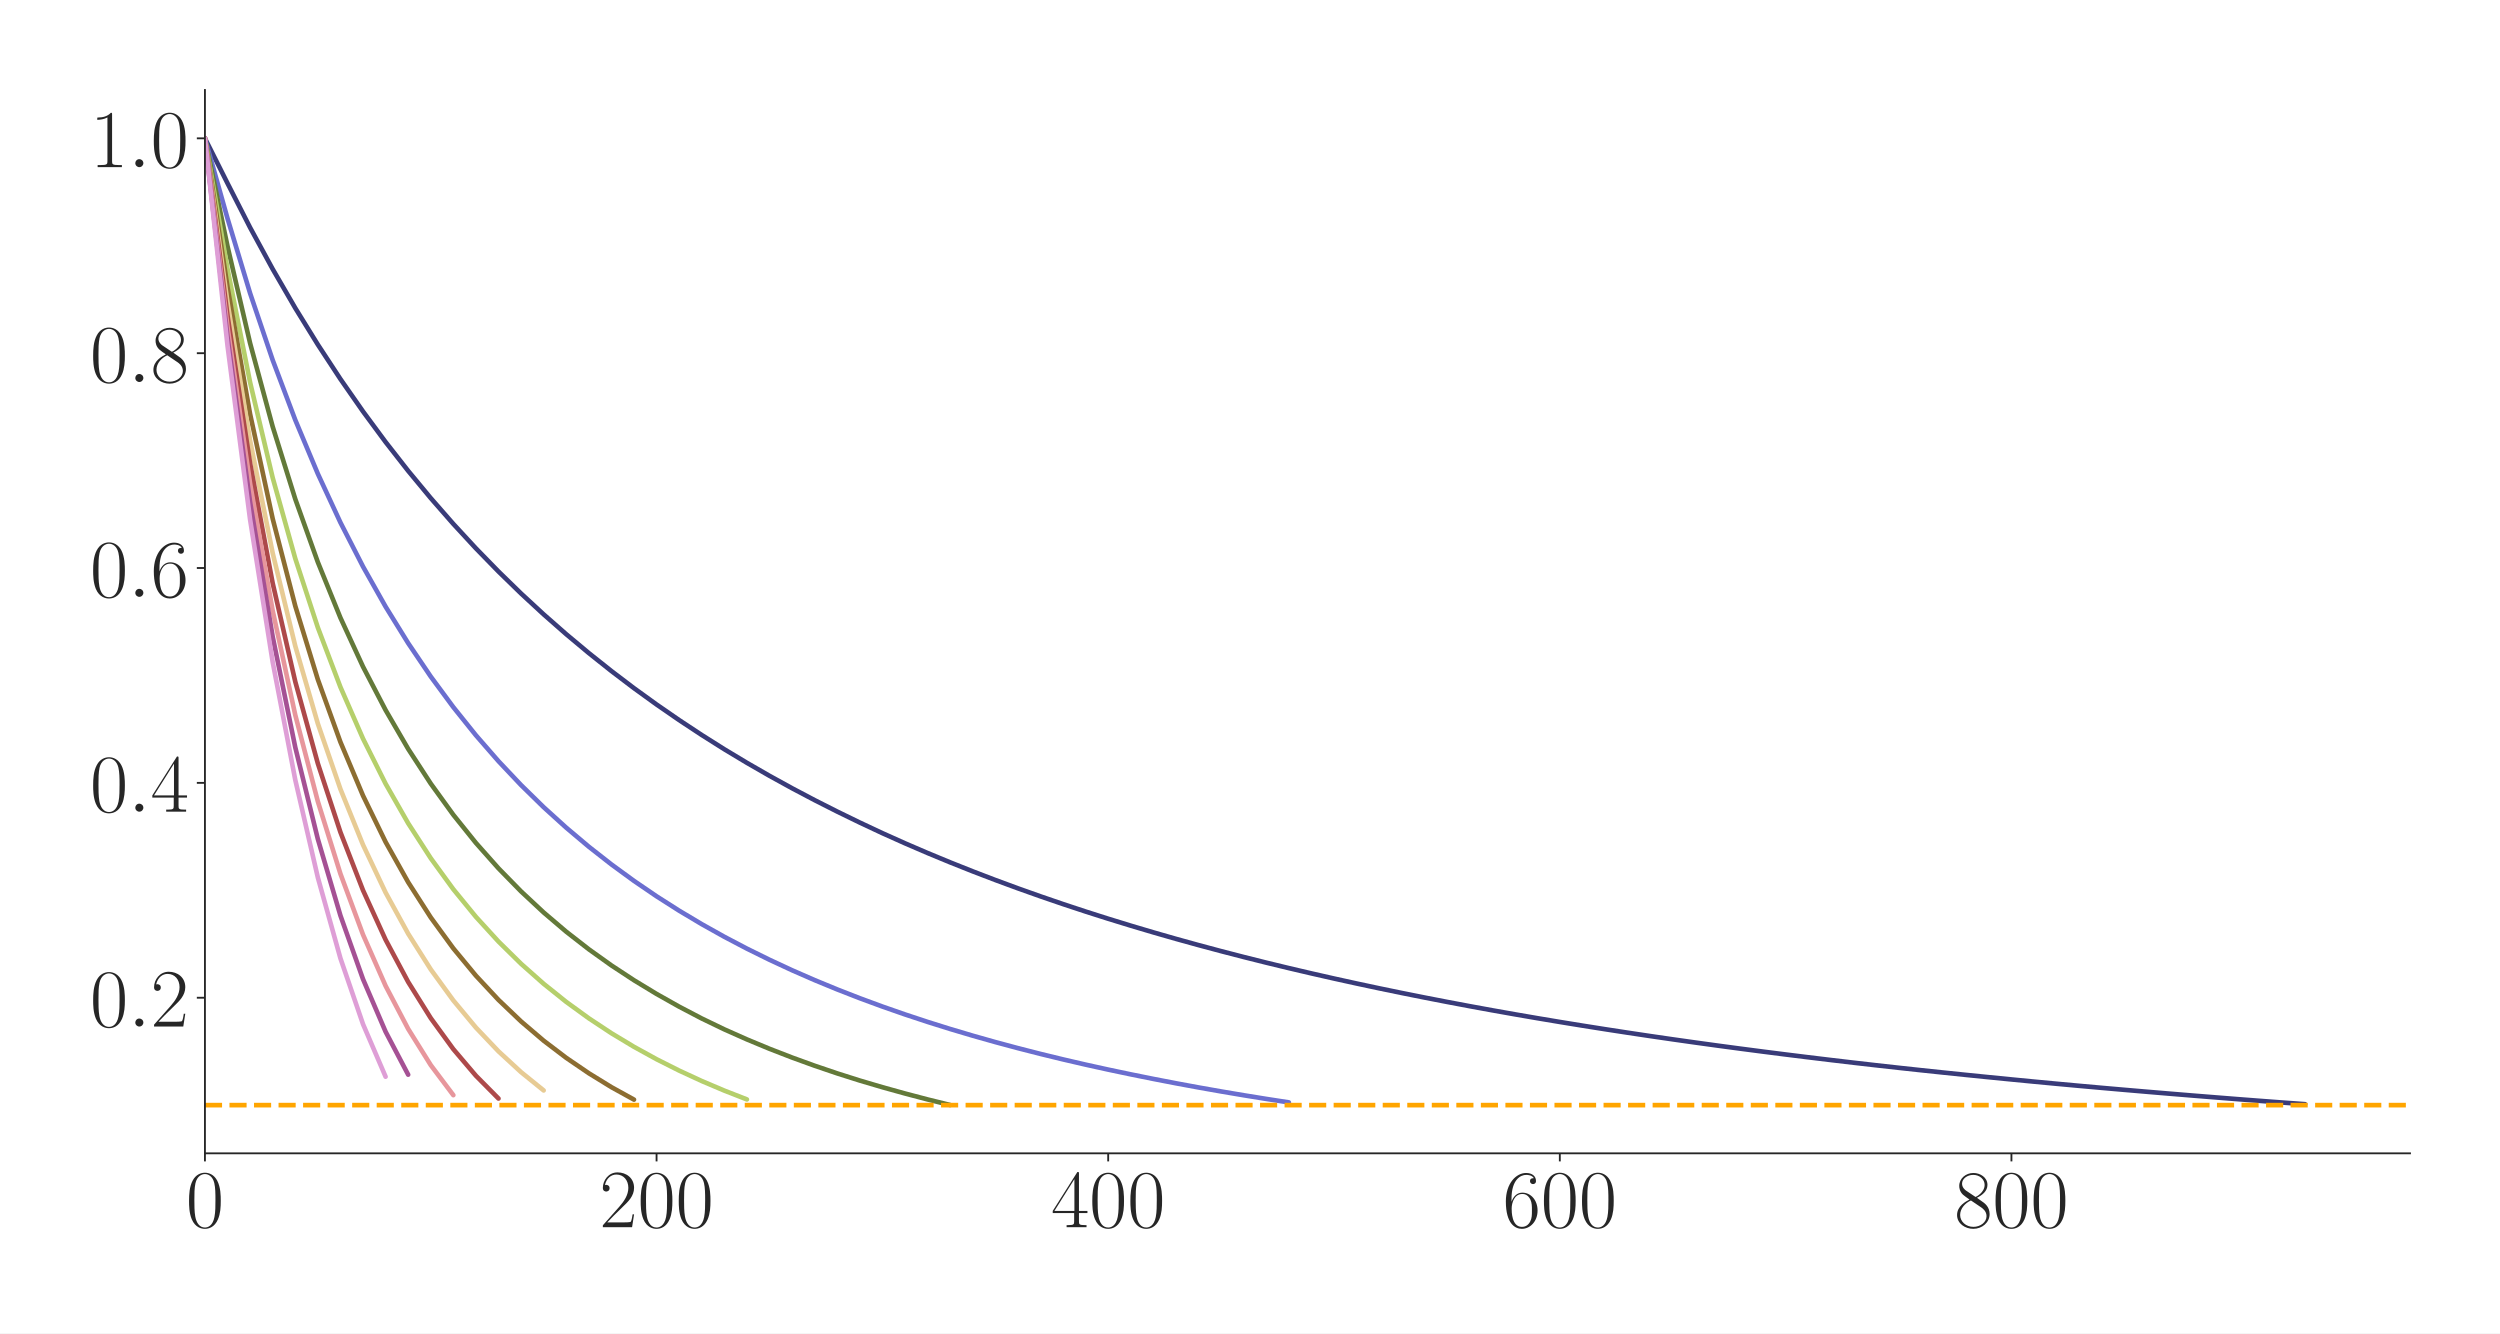
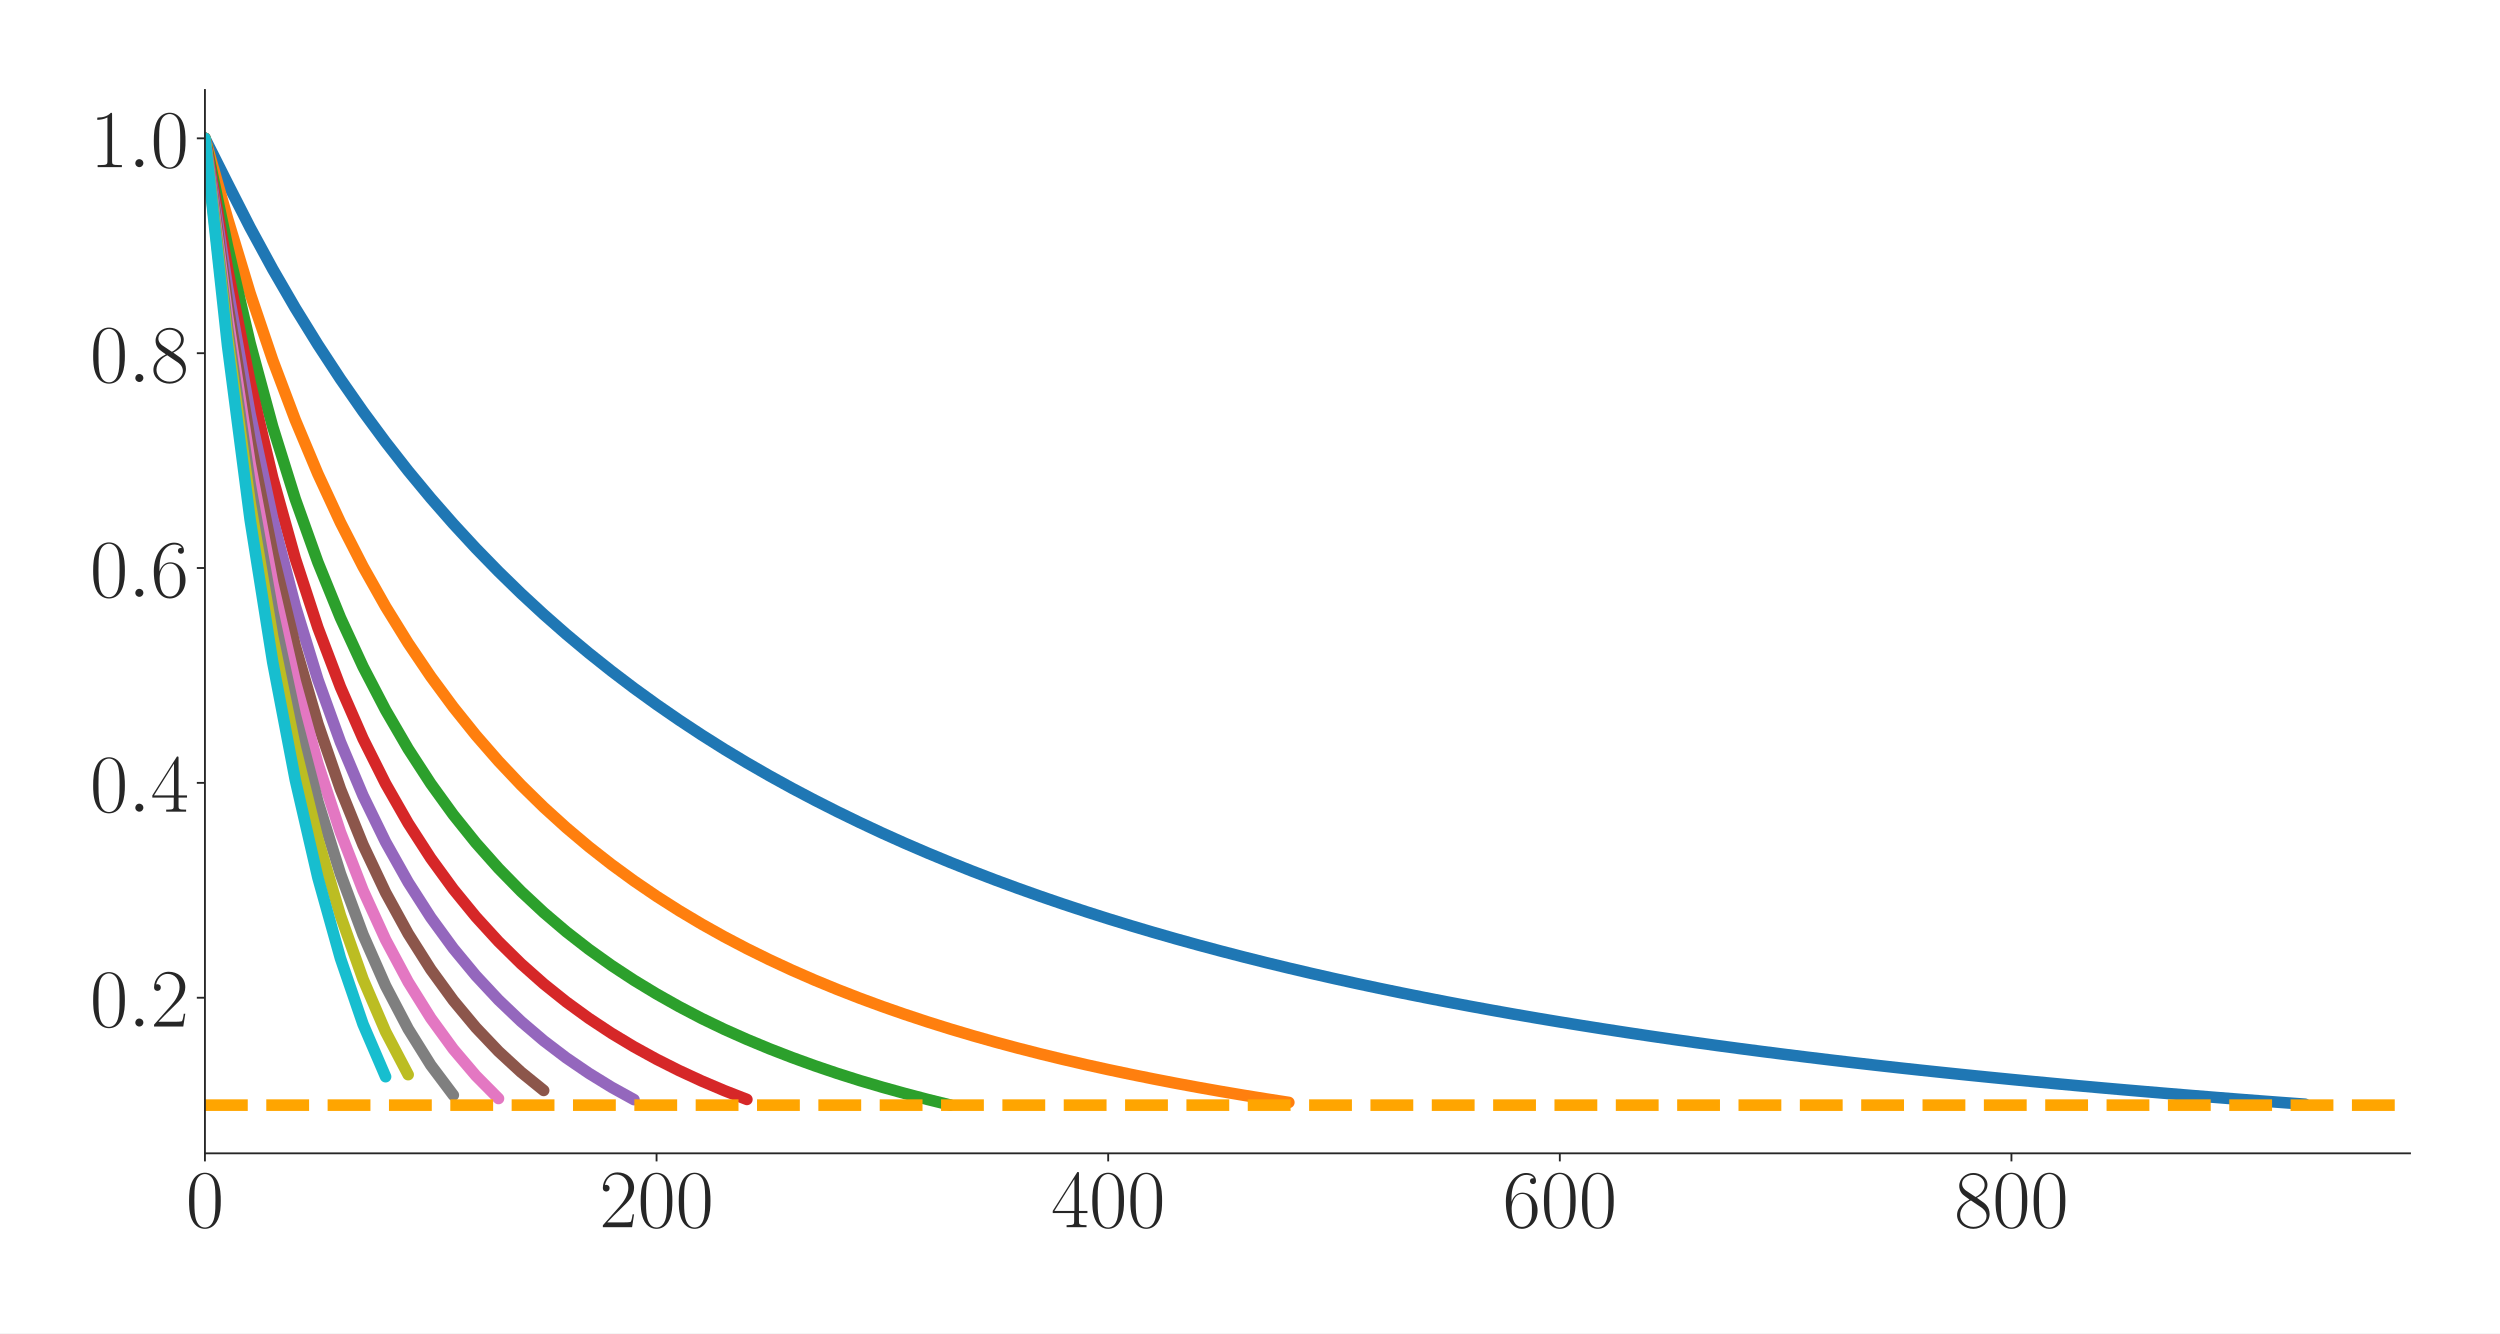
<svg xmlns="http://www.w3.org/2000/svg" xmlns:xlink="http://www.w3.org/1999/xlink" width="1080pt" height="576pt" viewBox="0 0 1080 576" version="1.1">
  <defs>
    <style type="text/css">*{stroke-linejoin: round; stroke-linecap: butt}</style>
  </defs>
  <g id="figure_1">
    <g id="patch_1">
      <path d="M 0 576  L 1080 576  L 1080 0  L 0 0  z " style="fill: #ffffff" />
    </g>
    <g id="axes_1">
      <g id="patch_2">
        <path d="M 88.532 498.237  L 1041.12 498.237  L 1041.12 38.88  L 88.532 38.88  z " style="fill: #ffffff" />
      </g>
      <g id="matplotlib.axis_1">
        <g id="xtick_1">
          <g id="line2d_1">
            <defs>
-               <path id="ma2a695a126" d="M 0 0  L 0 3.5  " style="stroke: #262626; stroke-width: 0.8" />
+               <path id="m2176c550e4" d="M 0 0  L 0 3.5  " style="stroke: #262626; stroke-width: 0.8" />
            </defs>
            <g>
-               <use xlink:href="#ma2a695a126" x="88.532" y="498.237" style="fill: #262626; stroke: #262626; stroke-width: 0.8" />
+               <use xlink:href="#m2176c550e4" x="88.532" y="498.237" style="fill: #262626; stroke: #262626; stroke-width: 0.8" />
            </g>
          </g>
          <g id="text_1">
            <g style="fill: #262626" transform="translate(80.30784 530.1439) scale(0.36 -0.36)">
              <defs>
                <path id="CMR17-30" d="M 2688 2025  C 2688 2416 2682 3080 2413 3591  C 2176 4039 1798 4198 1466 4198  C 1158 4198 768 4058 525 3597  C 269 3118 243 2524 243 2025  C 243 1661 250 1106 448 619  C 723 -39 1216 -128 1466 -128  C 1760 -128 2208 -7 2470 600  C 2662 1042 2688 1559 2688 2025  z M 1466 -26  C 1056 -26 813 325 723 812  C 653 1188 653 1738 653 2096  C 653 2588 653 2997 736 3387  C 858 3929 1216 4096 1466 4096  C 1728 4096 2067 3923 2189 3400  C 2272 3036 2278 2607 2278 2096  C 2278 1680 2278 1169 2202 792  C 2067 95 1690 -26 1466 -26  z " transform="scale(0.015625)" />
              </defs>
              <use xlink:href="#CMR17-30" transform="scale(0.996264)" />
            </g>
          </g>
        </g>
        <g id="xtick_2">
          <g id="line2d_2">
            <g>
-               <use xlink:href="#ma2a695a126" x="283.635" y="498.237" style="fill: #262626; stroke: #262626; stroke-width: 0.8" />
+               <use xlink:href="#m2176c550e4" x="283.635" y="498.237" style="fill: #262626; stroke: #262626; stroke-width: 0.8" />
            </g>
          </g>
          <g id="text_2">
            <g style="fill: #262626" transform="translate(258.9618 530.1439) scale(0.36 -0.36)">
              <defs>
                <path id="CMR17-32" d="M 2669 989  L 2554 989  C 2490 536 2438 459 2413 420  C 2381 369 1920 369 1830 369  L 602 369  C 832 619 1280 1072 1824 1597  C 2214 1967 2669 2402 2669 3035  C 2669 3790 2067 4224 1395 4224  C 691 4224 262 3604 262 3030  C 262 2780 448 2748 525 2748  C 589 2748 781 2787 781 3010  C 781 3207 614 3264 525 3264  C 486 3264 448 3258 422 3245  C 544 3790 915 4058 1306 4058  C 1862 4058 2227 3617 2227 3035  C 2227 2479 1901 2000 1536 1584  L 262 146  L 262 0  L 2515 0  L 2669 989  z " transform="scale(0.015625)" />
              </defs>
              <use xlink:href="#CMR17-32" transform="scale(0.996264)" />
              <use xlink:href="#CMR17-30" transform="translate(45.69048 0) scale(0.996264)" />
              <use xlink:href="#CMR17-30" transform="translate(91.38095 0) scale(0.996264)" />
            </g>
          </g>
        </g>
        <g id="xtick_3">
          <g id="line2d_3">
            <g>
-               <use xlink:href="#ma2a695a126" x="478.737" y="498.237" style="fill: #262626; stroke: #262626; stroke-width: 0.8" />
+               <use xlink:href="#m2176c550e4" x="478.737" y="498.237" style="fill: #262626; stroke: #262626; stroke-width: 0.8" />
            </g>
          </g>
          <g id="text_3">
            <g style="fill: #262626" transform="translate(454.0642 530.1439) scale(0.36 -0.36)">
              <defs>
                <path id="CMR17-34" d="M 2150 4122  C 2150 4256 2144 4256 2029 4256  L 128 1254  L 128 1088  L 1779 1088  L 1779 457  C 1779 224 1766 160 1318 160  L 1197 160  L 1197 0  C 1402 0 1747 0 1965 0  C 2182 0 2528 0 2733 0  L 2733 160  L 2611 160  C 2163 160 2150 224 2150 457  L 2150 1088  L 2803 1088  L 2803 1254  L 2150 1254  L 2150 4122  z M 1798 3703  L 1798 1254  L 256 1254  L 1798 3703  z " transform="scale(0.015625)" />
              </defs>
              <use xlink:href="#CMR17-34" transform="scale(0.996264)" />
              <use xlink:href="#CMR17-30" transform="translate(45.69048 0) scale(0.996264)" />
              <use xlink:href="#CMR17-30" transform="translate(91.38095 0) scale(0.996264)" />
            </g>
          </g>
        </g>
        <g id="xtick_4">
          <g id="line2d_4">
            <g>
-               <use xlink:href="#ma2a695a126" x="673.84" y="498.237" style="fill: #262626; stroke: #262626; stroke-width: 0.8" />
+               <use xlink:href="#m2176c550e4" x="673.84" y="498.237" style="fill: #262626; stroke: #262626; stroke-width: 0.8" />
            </g>
          </g>
          <g id="text_4">
            <g style="fill: #262626" transform="translate(649.1667 530.1439) scale(0.36 -0.36)">
              <defs>
                <path id="CMR17-36" d="M 678 2176  C 678 3690 1395 4032 1811 4032  C 1946 4032 2272 4009 2400 3776  C 2298 3776 2106 3776 2106 3553  C 2106 3381 2246 3323 2336 3323  C 2394 3323 2566 3348 2566 3560  C 2566 3954 2246 4179 1805 4179  C 1043 4179 243 3390 243 1984  C 243 253 966 -128 1478 -128  C 2099 -128 2688 427 2688 1283  C 2688 2081 2170 2662 1517 2662  C 1126 2662 838 2407 678 1960  L 678 2176  z M 1478 25  C 691 25 691 1200 691 1436  C 691 1896 909 2560 1504 2560  C 1613 2560 1926 2560 2138 2120  C 2253 1870 2253 1609 2253 1289  C 2253 944 2253 690 2118 434  C 1978 171 1773 25 1478 25  z " transform="scale(0.015625)" />
              </defs>
              <use xlink:href="#CMR17-36" transform="scale(0.996264)" />
              <use xlink:href="#CMR17-30" transform="translate(45.69048 0) scale(0.996264)" />
              <use xlink:href="#CMR17-30" transform="translate(91.38095 0) scale(0.996264)" />
            </g>
          </g>
        </g>
        <g id="xtick_5">
          <g id="line2d_5">
            <g>
-               <use xlink:href="#ma2a695a126" x="868.942" y="498.237" style="fill: #262626; stroke: #262626; stroke-width: 0.8" />
+               <use xlink:href="#m2176c550e4" x="868.942" y="498.237" style="fill: #262626; stroke: #262626; stroke-width: 0.8" />
            </g>
          </g>
          <g id="text_5">
            <g style="fill: #262626" transform="translate(844.2692 530.1439) scale(0.36 -0.36)">
              <defs>
                <path id="CMR17-38" d="M 1741 2264  C 2144 2467 2554 2773 2554 3263  C 2554 3841 1990 4179 1472 4179  C 890 4179 378 3759 378 3180  C 378 3021 416 2747 666 2505  C 730 2442 998 2251 1171 2130  C 883 1983 211 1634 211 934  C 211 279 838 -128 1459 -128  C 2144 -128 2720 362 2720 1010  C 2720 1590 2330 1857 2074 2029  L 1741 2264  z M 902 2822  C 851 2854 595 3051 595 3351  C 595 3739 998 4032 1459 4032  C 1965 4032 2336 3676 2336 3262  C 2336 2669 1670 2331 1638 2331  C 1632 2331 1626 2331 1574 2370  L 902 2822  z M 2080 1519  C 2176 1449 2483 1240 2483 851  C 2483 381 2010 25 1472 25  C 890 25 448 438 448 940  C 448 1443 838 1862 1280 2060  L 2080 1519  z " transform="scale(0.015625)" />
              </defs>
              <use xlink:href="#CMR17-38" transform="scale(0.996264)" />
              <use xlink:href="#CMR17-30" transform="translate(45.69048 0) scale(0.996264)" />
              <use xlink:href="#CMR17-30" transform="translate(91.38095 0) scale(0.996264)" />
            </g>
          </g>
        </g>
      </g>
      <g id="matplotlib.axis_2">
        <g id="ytick_1">
          <g id="line2d_6">
            <defs>
-               <path id="m23d4a9b36d" d="M 0 0  L -3.5 0  " style="stroke: #262626; stroke-width: 0.8" />
+               <path id="m59df238f6d" d="M 0 0  L -3.5 0  " style="stroke: #262626; stroke-width: 0.8" />
            </defs>
            <g>
-               <use xlink:href="#m23d4a9b36d" x="88.532" y="431.012" style="fill: #262626; stroke: #262626; stroke-width: 0.8" />
+               <use xlink:href="#m59df238f6d" x="88.532" y="431.012" style="fill: #262626; stroke: #262626; stroke-width: 0.8" />
            </g>
          </g>
          <g id="text_6">
            <g style="fill: #262626" transform="translate(38.88 443.4654) scale(0.36 -0.36)">
              <defs>
                <path id="CMMI12-3a" d="M 1178 307  C 1178 492 1024 619 870 619  C 685 619 557 466 557 313  C 557 128 710 0 864 0  C 1050 0 1178 153 1178 307  z " transform="scale(0.015625)" />
              </defs>
              <use xlink:href="#CMR17-30" transform="scale(0.996264)" />
              <use xlink:href="#CMMI12-3a" transform="translate(45.69048 0) scale(0.996264)" />
              <use xlink:href="#CMR17-32" transform="translate(72.78765 0) scale(0.996264)" />
            </g>
          </g>
        </g>
        <g id="ytick_2">
          <g id="line2d_7">
            <g>
-               <use xlink:href="#m23d4a9b36d" x="88.532" y="338.199" style="fill: #262626; stroke: #262626; stroke-width: 0.8" />
+               <use xlink:href="#m59df238f6d" x="88.532" y="338.199" style="fill: #262626; stroke: #262626; stroke-width: 0.8" />
            </g>
          </g>
          <g id="text_7">
            <g style="fill: #262626" transform="translate(38.88 350.6523) scale(0.36 -0.36)">
              <use xlink:href="#CMR17-30" transform="scale(0.996264)" />
              <use xlink:href="#CMMI12-3a" transform="translate(45.69048 0) scale(0.996264)" />
              <use xlink:href="#CMR17-34" transform="translate(72.78765 0) scale(0.996264)" />
            </g>
          </g>
        </g>
        <g id="ytick_3">
          <g id="line2d_8">
            <g>
-               <use xlink:href="#m23d4a9b36d" x="88.532" y="245.386" style="fill: #262626; stroke: #262626; stroke-width: 0.8" />
+               <use xlink:href="#m59df238f6d" x="88.532" y="245.386" style="fill: #262626; stroke: #262626; stroke-width: 0.8" />
            </g>
          </g>
          <g id="text_8">
            <g style="fill: #262626" transform="translate(38.88 257.8393) scale(0.36 -0.36)">
              <use xlink:href="#CMR17-30" transform="scale(0.996264)" />
              <use xlink:href="#CMMI12-3a" transform="translate(45.69048 0) scale(0.996264)" />
              <use xlink:href="#CMR17-36" transform="translate(72.78765 0) scale(0.996264)" />
            </g>
          </g>
        </g>
        <g id="ytick_4">
          <g id="line2d_9">
            <g>
-               <use xlink:href="#m23d4a9b36d" x="88.532" y="152.573" style="fill: #262626; stroke: #262626; stroke-width: 0.8" />
+               <use xlink:href="#m59df238f6d" x="88.532" y="152.573" style="fill: #262626; stroke: #262626; stroke-width: 0.8" />
            </g>
          </g>
          <g id="text_9">
            <g style="fill: #262626" transform="translate(38.88 165.0262) scale(0.36 -0.36)">
              <use xlink:href="#CMR17-30" transform="scale(0.996264)" />
              <use xlink:href="#CMMI12-3a" transform="translate(45.69048 0) scale(0.996264)" />
              <use xlink:href="#CMR17-38" transform="translate(72.78765 0) scale(0.996264)" />
            </g>
          </g>
        </g>
        <g id="ytick_5">
          <g id="line2d_10">
            <g>
-               <use xlink:href="#m23d4a9b36d" x="88.532" y="59.76" style="fill: #262626; stroke: #262626; stroke-width: 0.8" />
+               <use xlink:href="#m59df238f6d" x="88.532" y="59.76" style="fill: #262626; stroke: #262626; stroke-width: 0.8" />
            </g>
          </g>
          <g id="text_10">
            <g style="fill: #262626" transform="translate(38.88 72.21318) scale(0.36 -0.36)">
              <defs>
                <path id="CMR17-31" d="M 1702 4058  C 1702 4192 1696 4192 1606 4192  C 1357 3916 979 3827 621 3827  C 602 3827 570 3827 563 3808  C 557 3795 557 3782 557 3648  C 755 3648 1088 3686 1344 3839  L 1344 461  C 1344 236 1331 160 781 160  L 589 160  L 589 0  C 896 0 1216 0 1523 0  C 1830 0 2150 0 2458 0  L 2458 160  L 2266 160  C 1715 160 1702 230 1702 458  L 1702 4058  z " transform="scale(0.015625)" />
              </defs>
              <use xlink:href="#CMR17-31" transform="scale(0.996264)" />
              <use xlink:href="#CMMI12-3a" transform="translate(45.69048 0) scale(0.996264)" />
              <use xlink:href="#CMR17-30" transform="translate(72.78765 0) scale(0.996264)" />
            </g>
          </g>
        </g>
      </g>
      <g id="line2d_11">
-         <path d="M 88.532 59.76  L 98.287 79.186  L 108.042 98.316  L 117.797 116.243  L 127.553 133.082  L 137.308 148.874  L 147.063 163.754  L 156.818 177.748  L 166.573 190.953  L 176.328 203.422  L 186.083 215.192  L 195.838 226.333  L 205.594 236.891  L 215.349 246.898  L 225.104 256.397  L 234.859 265.412  L 244.614 273.98  L 254.369 282.128  L 264.124 289.889  L 273.879 297.295  L 283.635 304.347  L 293.39 311.079  L 303.145 317.516  L 312.9 323.673  L 322.655 329.539  L 332.41 335.148  L 342.165 340.518  L 351.92 345.663  L 361.676 350.602  L 371.431 355.351  L 381.186 359.924  L 390.941 364.297  L 400.696 368.497  L 410.451 372.536  L 420.206 376.421  L 429.961 380.157  L 439.717 383.754  L 449.472 387.22  L 459.227 390.565  L 468.982 393.789  L 478.737 396.894  L 488.492 399.891  L 498.247 402.787  L 508.002 405.586  L 517.758 408.285  L 527.513 410.895  L 537.268 413.42  L 547.023 415.865  L 556.778 418.226  L 566.533 420.512  L 576.288 422.726  L 586.043 424.872  L 595.799 426.951  L 605.554 428.966  L 615.309 430.919  L 625.064 432.814  L 634.819 434.653  L 644.574 436.437  L 654.329 438.169  L 664.084 439.85  L 673.84 441.483  L 683.595 443.07  L 693.35 444.614  L 703.105 446.115  L 712.86 447.575  L 722.615 448.995  L 732.37 450.376  L 742.125 451.719  L 751.881 453.025  L 761.636 454.297  L 771.391 455.537  L 781.146 456.746  L 790.901 457.925  L 800.656 459.074  L 810.411 460.191  L 820.166 461.278  L 829.922 462.335  L 839.677 463.362  L 849.432 464.37  L 859.187 465.355  L 868.942 466.319  L 878.697 467.264  L 888.452 468.183  L 898.207 469.079  L 907.963 469.953  L 917.718 470.805  L 927.473 471.64  L 937.228 472.458  L 946.983 473.261  L 956.738 474.048  L 966.493 474.819  L 976.248 475.568  L 986.004 476.298  L 995.759 477.01  " clip-path="url(#pb5e950e47c)" style="fill: none; stroke: #393b79; stroke-width: 2; stroke-linecap: round" />
+         <path d="M 88.532 59.76  L 98.287 79.186  L 108.042 98.316  L 117.797 116.243  L 127.553 133.082  L 137.308 148.874  L 147.063 163.754  L 156.818 177.748  L 166.573 190.953  L 176.328 203.422  L 186.083 215.192  L 195.838 226.333  L 205.594 236.891  L 215.349 246.898  L 225.104 256.397  L 234.859 265.412  L 244.614 273.98  L 254.369 282.128  L 264.124 289.889  L 273.879 297.295  L 283.635 304.347  L 293.39 311.079  L 303.145 317.516  L 312.9 323.673  L 322.655 329.539  L 332.41 335.148  L 342.165 340.518  L 351.92 345.663  L 361.676 350.602  L 371.431 355.351  L 381.186 359.924  L 390.941 364.297  L 400.696 368.497  L 410.451 372.536  L 420.206 376.421  L 429.961 380.157  L 439.717 383.754  L 449.472 387.22  L 459.227 390.565  L 468.982 393.789  L 478.737 396.894  L 488.492 399.891  L 498.247 402.787  L 508.002 405.586  L 517.758 408.285  L 527.513 410.895  L 537.268 413.42  L 547.023 415.865  L 556.778 418.226  L 566.533 420.512  L 576.288 422.726  L 586.043 424.872  L 595.799 426.951  L 605.554 428.966  L 615.309 430.919  L 625.064 432.814  L 634.819 434.653  L 644.574 436.437  L 654.329 438.169  L 664.084 439.85  L 673.84 441.483  L 683.595 443.07  L 693.35 444.614  L 703.105 446.115  L 712.86 447.575  L 722.615 448.995  L 732.37 450.376  L 742.125 451.719  L 751.881 453.025  L 761.636 454.297  L 771.391 455.537  L 781.146 456.746  L 790.901 457.925  L 800.656 459.074  L 810.411 460.191  L 820.166 461.278  L 829.922 462.335  L 839.677 463.362  L 849.432 464.37  L 859.187 465.355  L 868.942 466.319  L 878.697 467.264  L 888.452 468.183  L 898.207 469.079  L 907.963 469.953  L 917.718 470.805  L 927.473 471.64  L 937.228 472.458  L 946.983 473.261  L 956.738 474.048  L 966.493 474.819  L 976.248 475.568  L 986.004 476.298  L 995.759 477.01  " clip-path="url(#pe91ea92eae)" style="fill: none; stroke: #1f77b4; stroke-width: 5; stroke-linecap: round" />
      </g>
      <g id="line2d_12">
-         <path d="M 88.532 59.76  L 98.287 94.355  L 108.042 126.691  L 117.797 155.549  L 127.553 181.416  L 137.308 204.684  L 147.063 225.719  L 156.818 244.762  L 166.573 262.073  L 176.328 277.845  L 186.083 292.275  L 195.838 305.493  L 205.594 317.646  L 215.349 328.835  L 225.104 339.16  L 234.859 348.712  L 244.614 357.558  L 254.369 365.78  L 264.124 373.424  L 273.879 380.547  L 283.635 387.198  L 293.39 393.414  L 303.145 399.23  L 312.9 404.687  L 322.655 409.807  L 332.41 414.615  L 342.165 419.145  L 351.92 423.411  L 361.676 427.43  L 371.431 431.232  L 381.186 434.828  L 390.941 438.231  L 400.696 441.457  L 410.451 444.515  L 420.206 447.416  L 429.961 450.174  L 439.717 452.795  L 449.472 455.288  L 459.227 457.66  L 468.982 459.919  L 478.737 462.069  L 488.492 464.124  L 498.247 466.091  L 508.002 467.978  L 517.758 469.779  L 527.513 471.502  L 537.268 473.152  L 547.023 474.729  L 556.778 476.237  " clip-path="url(#pb5e950e47c)" style="fill: none; stroke: #6b6ecf; stroke-width: 2; stroke-linecap: round" />
+         <path d="M 88.532 59.76  L 98.287 94.355  L 108.042 126.691  L 117.797 155.549  L 127.553 181.416  L 137.308 204.684  L 147.063 225.719  L 156.818 244.762  L 166.573 262.073  L 176.328 277.845  L 186.083 292.275  L 195.838 305.493  L 205.594 317.646  L 215.349 328.835  L 225.104 339.16  L 234.859 348.712  L 244.614 357.558  L 254.369 365.78  L 264.124 373.424  L 273.879 380.547  L 283.635 387.198  L 293.39 393.414  L 303.145 399.23  L 312.9 404.687  L 322.655 409.807  L 332.41 414.615  L 342.165 419.145  L 351.92 423.411  L 361.676 427.43  L 371.431 431.232  L 381.186 434.828  L 390.941 438.231  L 400.696 441.457  L 410.451 444.515  L 420.206 447.416  L 429.961 450.174  L 439.717 452.795  L 449.472 455.288  L 459.227 457.66  L 468.982 459.919  L 478.737 462.069  L 488.492 464.124  L 498.247 466.091  L 508.002 467.978  L 517.758 469.779  L 527.513 471.502  L 537.268 473.152  L 547.023 474.729  L 556.778 476.237  " clip-path="url(#pe91ea92eae)" style="fill: none; stroke: #ff7f0e; stroke-width: 5; stroke-linecap: round" />
      </g>
      <g id="line2d_13">
-         <path d="M 88.532 59.76  L 98.287 106.399  L 108.042 148.269  L 117.797 184.315  L 127.553 215.575  L 137.308 242.859  L 147.063 266.871  L 156.818 288.012  L 166.573 306.753  L 176.328 323.526  L 186.083 338.523  L 195.838 352  L 205.594 364.148  L 215.349 375.127  L 225.104 385.095  L 234.859 394.19  L 244.614 402.495  L 254.369 410.087  L 264.124 417.057  L 273.879 423.467  L 283.635 429.382  L 293.39 434.875  L 303.145 439.984  L 312.9 444.683  L 322.655 449.022  L 332.41 453.074  L 342.165 456.853  L 351.92 460.393  L 361.676 463.704  L 371.431 466.798  L 381.186 469.676  L 390.941 472.386  L 400.696 474.953  L 410.451 477.357  " clip-path="url(#pb5e950e47c)" style="fill: none; stroke: #637939; stroke-width: 2; stroke-linecap: round" />
+         <path d="M 88.532 59.76  L 98.287 106.399  L 108.042 148.269  L 117.797 184.315  L 127.553 215.575  L 137.308 242.859  L 147.063 266.871  L 156.818 288.012  L 166.573 306.753  L 176.328 323.526  L 186.083 338.523  L 195.838 352  L 205.594 364.148  L 215.349 375.127  L 225.104 385.095  L 234.859 394.19  L 244.614 402.495  L 254.369 410.087  L 264.124 417.057  L 273.879 423.467  L 283.635 429.382  L 293.39 434.875  L 303.145 439.984  L 312.9 444.683  L 322.655 449.022  L 332.41 453.074  L 342.165 456.853  L 351.92 460.393  L 361.676 463.704  L 371.431 466.798  L 381.186 469.676  L 390.941 472.386  L 400.696 474.953  L 410.451 477.357  " clip-path="url(#pe91ea92eae)" style="fill: none; stroke: #2ca02c; stroke-width: 5; stroke-linecap: round" />
      </g>
      <g id="line2d_14">
-         <path d="M 88.532 59.76  L 98.287 116.106  L 108.042 165.188  L 117.797 206.376  L 127.553 241.269  L 137.308 271.108  L 147.063 296.812  L 156.818 319.098  L 166.573 338.566  L 176.328 355.657  L 186.083 370.758  L 195.838 384.159  L 205.594 396.079  L 215.349 406.751  L 225.104 416.356  L 234.859 425.004  L 244.614 432.819  L 254.369 439.906  L 264.124 446.352  L 273.879 452.225  L 283.635 457.587  L 293.39 462.497  L 303.145 467.002  L 312.9 471.142  L 322.655 474.951  " clip-path="url(#pb5e950e47c)" style="fill: none; stroke: #b5cf6b; stroke-width: 2; stroke-linecap: round" />
+         <path d="M 88.532 59.76  L 98.287 116.106  L 108.042 165.188  L 117.797 206.376  L 127.553 241.269  L 137.308 271.108  L 147.063 296.812  L 156.818 319.098  L 166.573 338.566  L 176.328 355.657  L 186.083 370.758  L 195.838 384.159  L 205.594 396.079  L 215.349 406.751  L 225.104 416.356  L 234.859 425.004  L 244.614 432.819  L 254.369 439.906  L 264.124 446.352  L 273.879 452.225  L 283.635 457.587  L 293.39 462.497  L 303.145 467.002  L 312.9 471.142  L 322.655 474.951  " clip-path="url(#pe91ea92eae)" style="fill: none; stroke: #d62728; stroke-width: 5; stroke-linecap: round" />
      </g>
      <g id="line2d_15">
-         <path d="M 88.532 59.76  L 98.287 124.073  L 108.042 178.89  L 117.797 224.079  L 127.553 261.77  L 137.308 293.545  L 147.063 320.557  L 156.818 343.716  L 166.573 363.735  L 176.328 381.122  L 186.083 396.333  L 195.838 409.704  L 205.594 421.496  L 215.349 431.954  L 225.104 441.261  L 234.859 449.577  L 244.614 456.993  L 254.369 463.642  L 264.124 469.648  L 273.879 475.037  " clip-path="url(#pb5e950e47c)" style="fill: none; stroke: #8c6d31; stroke-width: 2; stroke-linecap: round" />
+         <path d="M 88.532 59.76  L 98.287 124.073  L 108.042 178.89  L 117.797 224.079  L 127.553 261.77  L 137.308 293.545  L 147.063 320.557  L 156.818 343.716  L 166.573 363.735  L 176.328 381.122  L 186.083 396.333  L 195.838 409.704  L 205.594 421.496  L 215.349 431.954  L 225.104 441.261  L 234.859 449.577  L 244.614 456.993  L 254.369 463.642  L 264.124 469.648  L 273.879 475.037  " clip-path="url(#pe91ea92eae)" style="fill: none; stroke: #9467bd; stroke-width: 5; stroke-linecap: round" />
      </g>
      <g id="line2d_16">
-         <path d="M 88.532 59.76  L 98.287 130.716  L 108.042 190.328  L 117.797 238.931  L 127.553 279.072  L 137.308 312.612  L 147.063 340.883  L 156.818 364.96  L 166.573 385.575  L 176.328 403.36  L 186.083 418.779  L 195.838 432.188  L 205.594 443.912  L 215.349 454.179  L 225.104 463.169  L 234.859 471.068  " clip-path="url(#pb5e950e47c)" style="fill: none; stroke: #e7cb94; stroke-width: 2; stroke-linecap: round" />
+         <path d="M 88.532 59.76  L 98.287 130.716  L 108.042 190.328  L 117.797 238.931  L 127.553 279.072  L 137.308 312.612  L 147.063 340.883  L 156.818 364.96  L 166.573 385.575  L 176.328 403.36  L 186.083 418.779  L 195.838 432.188  L 205.594 443.912  L 215.349 454.179  L 225.104 463.169  L 234.859 471.068  " clip-path="url(#pe91ea92eae)" style="fill: none; stroke: #8c564b; stroke-width: 5; stroke-linecap: round" />
      </g>
      <g id="line2d_17">
-         <path d="M 88.532 59.76  L 98.287 136.352  L 108.042 200.182  L 117.797 251.937  L 127.553 294.46  L 137.308 329.827  L 147.063 359.504  L 156.818 384.604  L 166.573 405.96  L 176.328 424.207  L 186.083 439.827  L 195.838 453.236  L 205.594 464.717  L 215.349 474.566  " clip-path="url(#pb5e950e47c)" style="fill: none; stroke: #ad494a; stroke-width: 2; stroke-linecap: round" />
+         <path d="M 88.532 59.76  L 98.287 136.352  L 108.042 200.182  L 117.797 251.937  L 127.553 294.46  L 137.308 329.827  L 147.063 359.504  L 156.818 384.604  L 166.573 405.96  L 176.328 424.207  L 186.083 439.827  L 195.838 453.236  L 205.594 464.717  L 215.349 474.566  " clip-path="url(#pe91ea92eae)" style="fill: none; stroke: #e377c2; stroke-width: 5; stroke-linecap: round" />
      </g>
      <g id="line2d_18">
-         <path d="M 88.532 59.76  L 98.287 141.224  L 108.042 208.937  L 117.797 263.797  L 127.553 308.862  L 137.308 346.234  L 147.063 377.472  L 156.818 403.764  L 166.573 425.894  L 176.328 444.483  L 186.083 460.122  L 195.838 473.106  " clip-path="url(#pb5e950e47c)" style="fill: none; stroke: #e7969c; stroke-width: 2; stroke-linecap: round" />
+         <path d="M 88.532 59.76  L 98.287 141.224  L 108.042 208.937  L 117.797 263.797  L 127.553 308.862  L 137.308 346.234  L 147.063 377.472  L 156.818 403.764  L 166.573 425.894  L 176.328 444.483  L 186.083 460.122  L 195.838 473.106  " clip-path="url(#pe91ea92eae)" style="fill: none; stroke: #7f7f7f; stroke-width: 5; stroke-linecap: round" />
      </g>
      <g id="line2d_19">
-         <path d="M 88.532 59.76  L 98.287 145.508  L 108.042 216.94  L 117.797 275.019  L 127.553 322.818  L 137.308 362.476  L 147.063 395.512  L 156.818 422.987  L 166.573 445.692  L 176.328 464.256  " clip-path="url(#pb5e950e47c)" style="fill: none; stroke: #a55194; stroke-width: 2; stroke-linecap: round" />
+         <path d="M 88.532 59.76  L 98.287 145.508  L 108.042 216.94  L 117.797 275.019  L 127.553 322.818  L 137.308 362.476  L 147.063 395.512  L 156.818 422.987  L 166.573 445.692  L 176.328 464.256  " clip-path="url(#pe91ea92eae)" style="fill: none; stroke: #bcbd22; stroke-width: 5; stroke-linecap: round" />
      </g>
      <g id="line2d_20">
-         <path d="M 88.532 59.76  L 98.287 149.352  L 108.042 224.483  L 117.797 286.006  L 127.553 336.893  L 137.308 379.1  L 147.063 413.977  L 156.818 442.428  L 166.573 465.133  " clip-path="url(#pb5e950e47c)" style="fill: none; stroke: #de9ed6; stroke-width: 2; stroke-linecap: round" />
+         <path d="M 88.532 59.76  L 98.287 149.352  L 108.042 224.483  L 117.797 286.006  L 127.553 336.893  L 137.308 379.1  L 147.063 413.977  L 156.818 442.428  L 166.573 465.133  " clip-path="url(#pe91ea92eae)" style="fill: none; stroke: #17becf; stroke-width: 5; stroke-linecap: round" />
      </g>
      <g id="line2d_21">
-         <path d="M 88.532 477.419  L 1041.12 477.419  " clip-path="url(#pb5e950e47c)" style="fill: none; stroke-dasharray: 7.4,3.2; stroke-dashoffset: 0; stroke: #ffa500; stroke-width: 2" />
+         <path d="M 88.532 477.419  L 1041.12 477.419  " clip-path="url(#pe91ea92eae)" style="fill: none; stroke-dasharray: 18.5,8; stroke-dashoffset: 0; stroke: #ffa500; stroke-width: 5" />
      </g>
      <g id="patch_3">
        <path d="M 88.532 498.237  L 88.532 38.88  " style="fill: none; stroke: #262626; stroke-width: 0.8; stroke-linejoin: miter; stroke-linecap: square" />
      </g>
      <g id="patch_4">
        <path d="M 88.532 498.237  L 1041.12 498.237  " style="fill: none; stroke: #262626; stroke-width: 0.8; stroke-linejoin: miter; stroke-linecap: square" />
      </g>
    </g>
  </g>
  <defs>
-     <clipPath id="pb5e950e47c">
+     <clipPath id="pe91ea92eae">
      <rect x="88.532" y="38.88" width="952.588" height="459.357" />
    </clipPath>
  </defs>
</svg>
